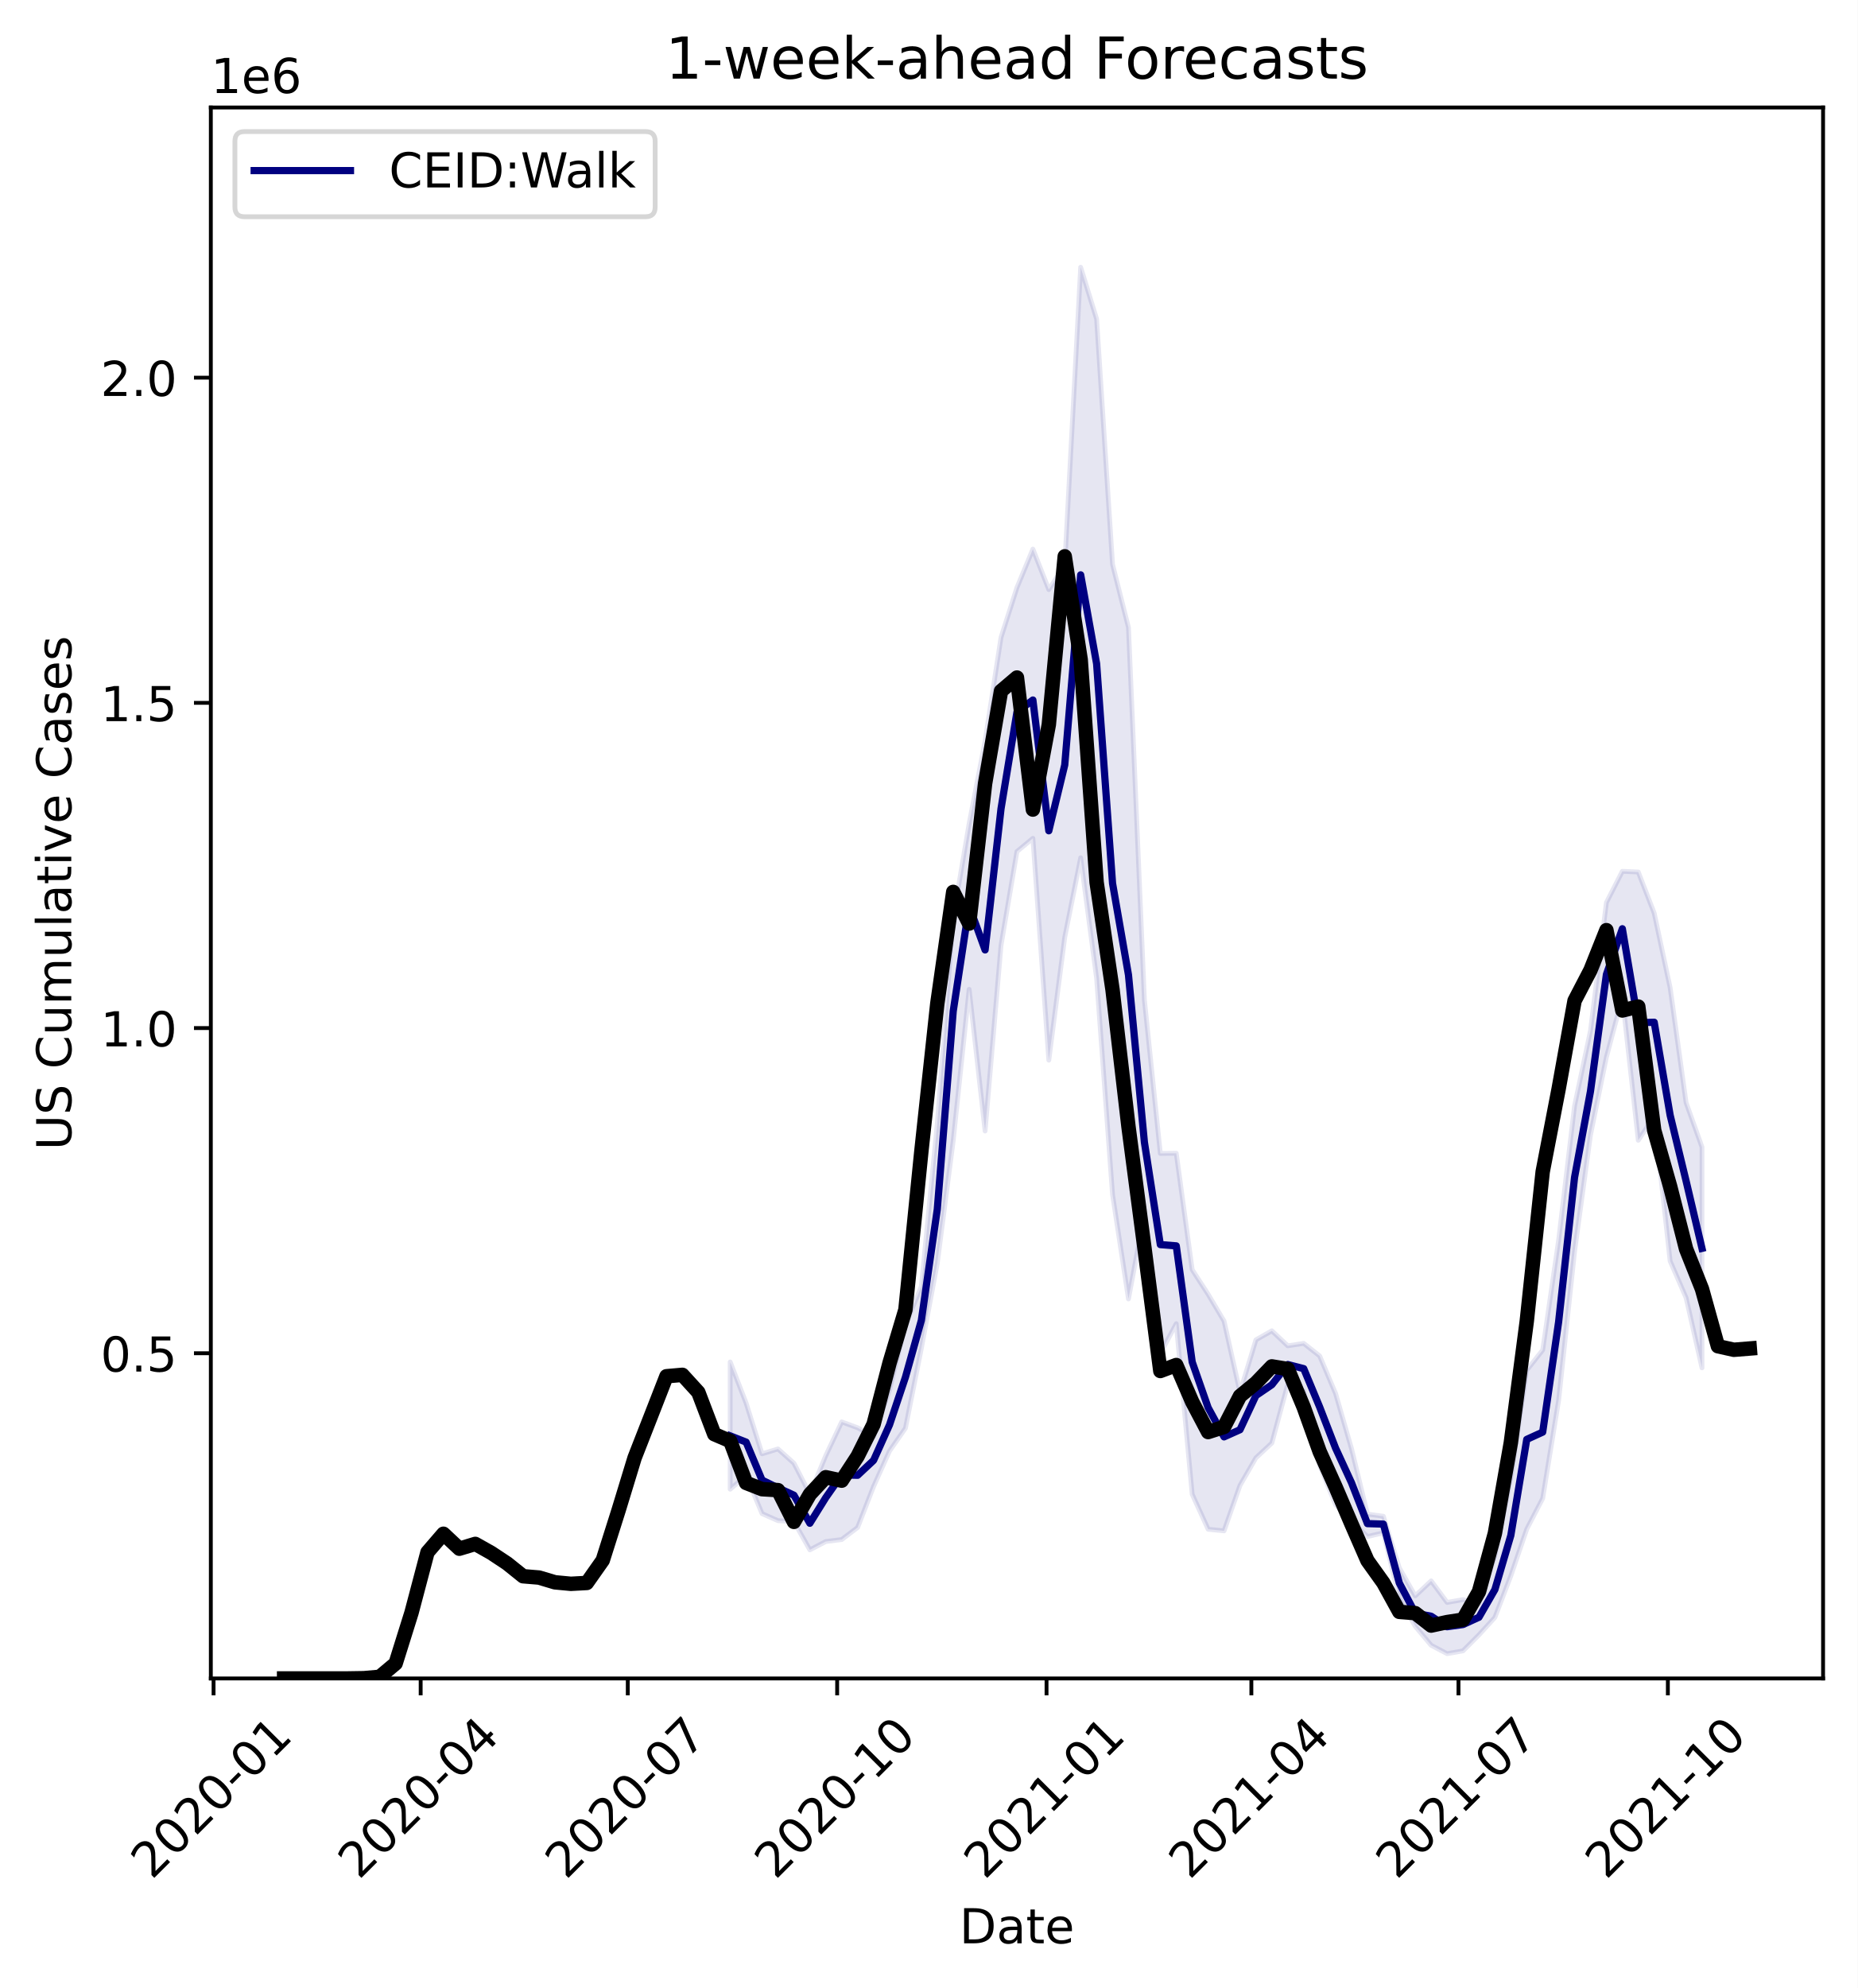
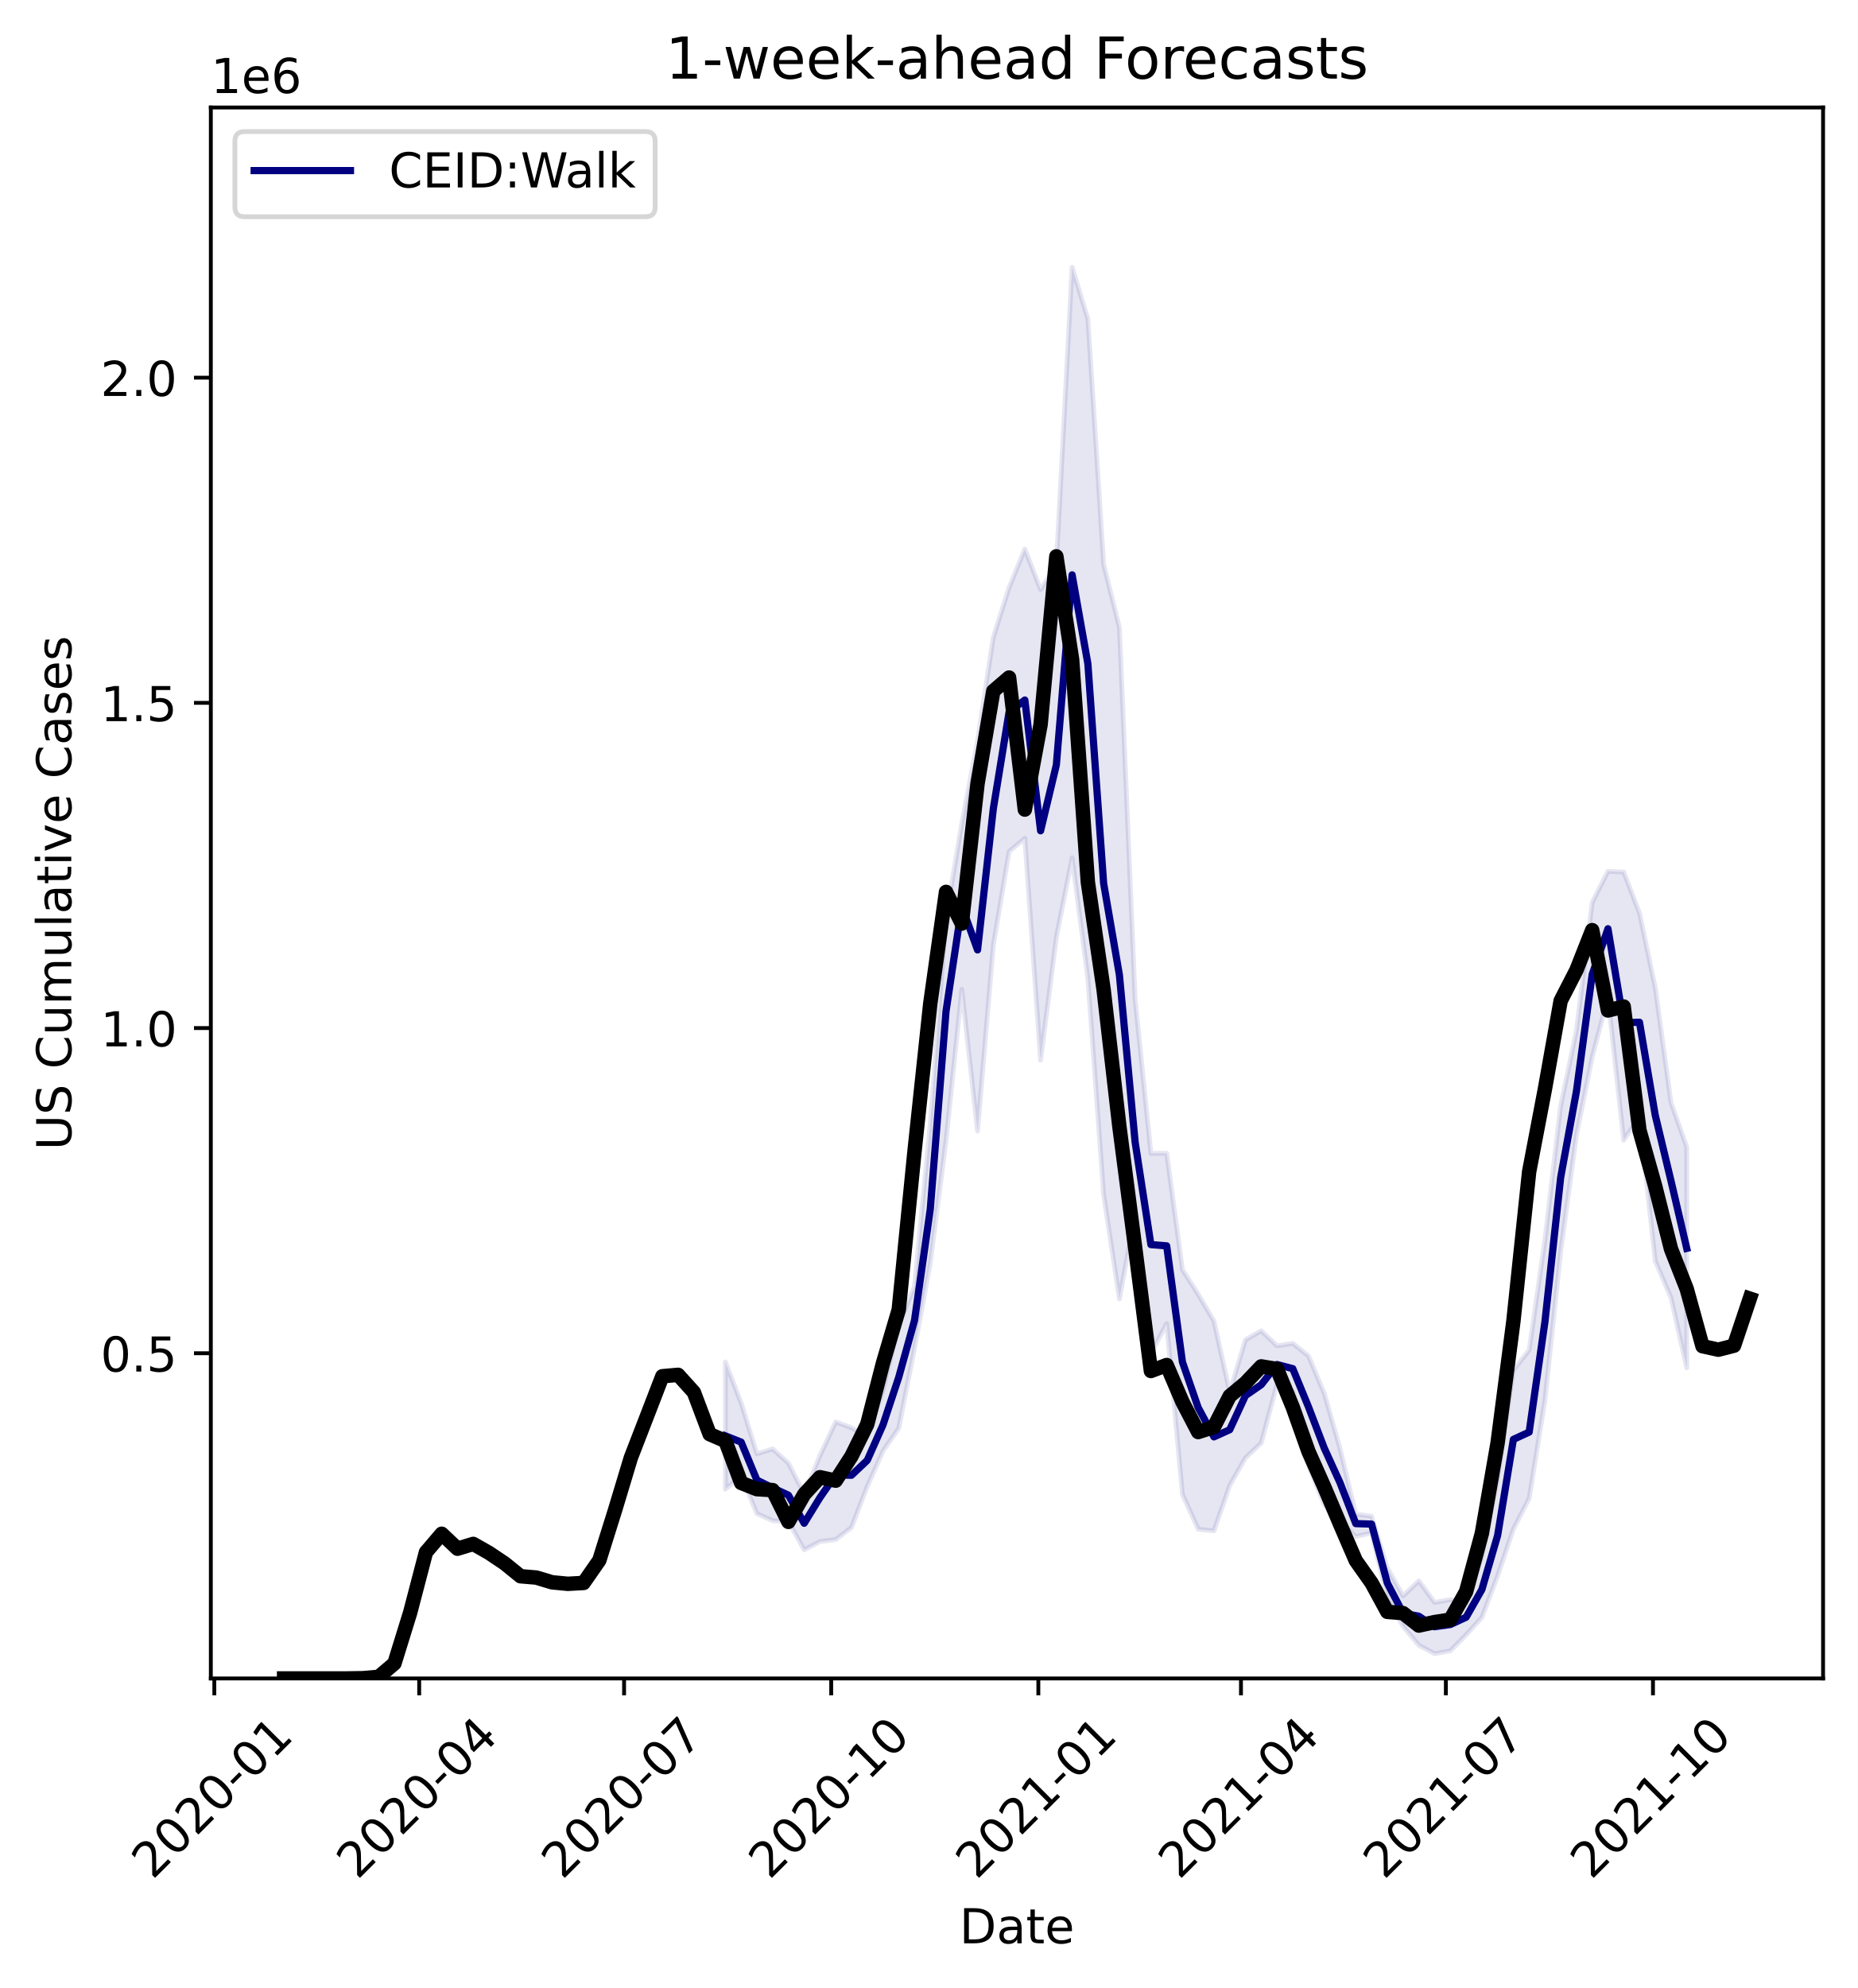
<svg xmlns="http://www.w3.org/2000/svg" xmlns:xlink="http://www.w3.org/1999/xlink" height="412.745pt" version="1.1" viewBox="0 0 385.781 412.745" width="385.781pt">
  <defs>
    <style type="text/css">
*{stroke-linecap:butt;stroke-linejoin:round;}
  </style>
  </defs>
  <g id="figure_1">
    <g id="patch_1">
      <path d="M 0 412.745  L 385.781 412.745  L 385.781 0  L 0 0  z " style="fill:#ffffff;" />
    </g>
    <g id="axes_1">
      <g id="patch_2">
        <path d="M 43.781 348.478  L 378.581 348.478  L 378.581 22.318  L 43.781 22.318  z " style="fill:#ffffff;" />
      </g>
      <g id="PolyCollection_1">
        <defs>
-           <path d="M 151.632 -129.976  L 151.632 -103.559  L 154.94 -106.413  L 158.248 -98.486  L 161.557 -97.023  L 164.865 -96.832  L 168.173 -90.966  L 171.482 -92.698  L 174.79 -93.105  L 178.098 -95.616  L 181.407 -104.126  L 184.715 -111.478  L 188.023 -116.221  L 191.331 -132.823  L 194.64 -150.472  L 197.948 -175.946  L 201.256 -207.344  L 204.565 -177.924  L 207.873 -216.459  L 211.181 -235.954  L 214.49 -238.696  L 217.798 -192.636  L 221.106 -218.139  L 224.414 -234.654  L 227.723 -209.615  L 231.031 -164.725  L 234.339 -143.061  L 237.648 -160.67  L 240.956 -131.743  L 244.264 -137.928  L 247.573 -102.504  L 250.881 -95.246  L 254.189 -94.911  L 257.497 -104.341  L 260.806 -110.066  L 264.114 -113.146  L 267.422 -125.375  L 270.731 -123.928  L 274.039 -108.452  L 277.347 -100.311  L 280.656 -96.927  L 283.964 -93.729  L 287.272 -94.5  L 290.58 -80.929  L 293.889 -75.101  L 297.197 -71.154  L 300.505 -69.414  L 303.814 -70  L 307.122 -73.311  L 310.43 -76.944  L 313.739 -85.578  L 317.047 -95.268  L 320.355 -101.643  L 323.663 -121.991  L 326.972 -152.874  L 330.28 -177.086  L 333.588 -193.262  L 336.897 -205.713  L 340.205 -176.004  L 343.513 -180.924  L 346.822 -150.925  L 350.13 -143.315  L 353.438 -128.751  L 353.438 -174.598  L 353.438 -174.598  L 350.13 -183.823  L 346.822 -207.681  L 343.513 -223.167  L 340.205 -231.699  L 336.897 -231.845  L 333.588 -225.371  L 330.28 -198.746  L 326.972 -183.132  L 323.663 -155.243  L 320.355 -132.454  L 317.047 -128.258  L 313.739 -105.897  L 310.43 -89.655  L 307.122 -79.839  L 303.814 -80.637  L 300.505 -80.051  L 297.197 -84.525  L 293.889 -81.416  L 290.58 -87.224  L 287.272 -97.942  L 283.964 -98.393  L 280.656 -111.976  L 277.347 -123.436  L 274.039 -131.232  L 270.731 -133.838  L 267.422 -133.33  L 264.114 -136.446  L 260.806 -134.571  L 257.497 -123.684  L 254.189 -138.463  L 250.881 -144.028  L 247.573 -149.132  L 244.264 -173.304  L 240.956 -173.273  L 237.648 -205.159  L 234.339 -282.47  L 231.031 -295.57  L 227.723 -346.515  L 224.414 -357.258  L 221.106 -295.422  L 217.798 -290.336  L 214.49 -298.747  L 211.181 -290.749  L 207.873 -280.418  L 204.565 -258.888  L 201.256 -241.763  L 197.948 -222.254  L 194.64 -179.522  L 191.331 -145.686  L 188.023 -137.71  L 184.715 -124.144  L 181.407 -114.492  L 178.098 -116.312  L 174.79 -117.534  L 171.482 -110.537  L 168.173 -102.551  L 164.865 -108.959  L 161.557 -111.917  L 158.248 -110.906  L 154.94 -121.436  L 151.632 -129.976  z " id="m48db957888" style="stroke:#000080;stroke-opacity:0.1;" />
+           <path d="M 150.636 -129.976  L 150.636 -103.559  L 153.909 -106.413  L 157.181 -98.486  L 160.454 -97.023  L 163.727 -96.832  L 166.999 -90.966  L 170.272 -92.698  L 173.545 -93.104  L 176.818 -95.616  L 180.09 -104.126  L 183.363 -111.478  L 186.636 -116.221  L 189.909 -132.823  L 193.181 -150.472  L 196.454 -175.946  L 199.727 -207.344  L 202.999 -177.924  L 206.272 -216.459  L 209.545 -235.954  L 212.818 -238.696  L 216.09 -192.636  L 219.363 -218.139  L 222.636 -234.654  L 225.909 -209.615  L 229.181 -164.725  L 232.454 -143.061  L 235.727 -160.67  L 238.999 -131.742  L 242.272 -137.928  L 245.545 -102.504  L 248.818 -95.246  L 252.09 -94.911  L 255.363 -104.341  L 258.636 -110.066  L 261.909 -113.146  L 265.181 -125.375  L 268.454 -123.928  L 271.727 -108.452  L 274.999 -100.311  L 278.272 -96.927  L 281.545 -93.729  L 284.818 -94.5  L 288.09 -80.929  L 291.363 -75.101  L 294.636 -71.154  L 297.909 -69.414  L 301.181 -70  L 304.454 -73.311  L 307.727 -76.944  L 310.999 -85.578  L 314.272 -95.268  L 317.545 -101.643  L 320.818 -121.991  L 324.09 -152.874  L 327.363 -177.086  L 330.636 -193.262  L 333.909 -205.713  L 337.181 -176.004  L 340.454 -180.924  L 343.727 -150.925  L 346.999 -143.315  L 350.272 -128.751  L 350.272 -174.598  L 350.272 -174.598  L 346.999 -183.823  L 343.727 -207.681  L 340.454 -223.167  L 337.181 -231.699  L 333.909 -231.845  L 330.636 -225.371  L 327.363 -198.746  L 324.09 -183.132  L 320.818 -155.243  L 317.545 -132.454  L 314.272 -128.258  L 310.999 -105.897  L 307.727 -89.655  L 304.454 -79.839  L 301.181 -80.637  L 297.909 -80.05  L 294.636 -84.525  L 291.363 -81.416  L 288.09 -87.224  L 284.818 -97.942  L 281.545 -98.393  L 278.272 -111.976  L 274.999 -123.436  L 271.727 -131.232  L 268.454 -133.838  L 265.181 -133.33  L 261.909 -136.446  L 258.636 -134.571  L 255.363 -123.684  L 252.09 -138.463  L 248.818 -144.028  L 245.545 -149.132  L 242.272 -173.304  L 238.999 -173.273  L 235.727 -205.159  L 232.454 -282.47  L 229.181 -295.57  L 225.909 -346.515  L 222.636 -357.258  L 219.363 -295.421  L 216.09 -290.336  L 212.818 -298.746  L 209.545 -290.749  L 206.272 -280.418  L 202.999 -258.888  L 199.727 -241.763  L 196.454 -222.254  L 193.181 -179.522  L 189.909 -145.686  L 186.636 -137.71  L 183.363 -124.143  L 180.09 -114.492  L 176.818 -116.312  L 173.545 -117.534  L 170.272 -110.537  L 166.999 -102.551  L 163.727 -108.959  L 160.454 -111.917  L 157.181 -110.906  L 153.909 -121.436  L 150.636 -129.976  z " id="m2749c20d54" style="stroke:#000080;stroke-opacity:0.1;" />
        </defs>
-         <g clip-path="url(#p63e5f39310)">
-           <use style="fill:#000080;fill-opacity:0.1;stroke:#000080;stroke-opacity:0.1;" x="0" xlink:href="#m48db957888" y="412.745" />
+         <g clip-path="url(#p817fdfedea)">
+           <use style="fill:#000080;fill-opacity:0.1;stroke:#000080;stroke-opacity:0.1;" x="0" xlink:href="#m2749c20d54" y="412.745" />
        </g>
      </g>
      <g id="matplotlib.axis_1">
        <g id="xtick_1">
          <g id="line2d_1">
            <defs>
-               <path d="M 0 0  L 0 3.5  " id="m4e9b37c636" style="stroke:#000000;stroke-width:0.8;" />
-             </defs>
-             <g>
-               <use style="stroke:#000000;stroke-width:0.8;" x="44.348" xlink:href="#m4e9b37c636" y="348.478" />
+               <path d="M 0 0  L 0 3.5  " id="m7eaefdbfea" style="stroke:#000000;stroke-width:0.8;" />
+             </defs>
+             <g>
+               <use style="stroke:#000000;stroke-width:0.8;" x="44.506" xlink:href="#m7eaefdbfea" y="348.478" />
            </g>
          </g>
          <g id="text_1">
            <defs>
              <path d="M 19.188 8.297  L 53.609 8.297  L 53.609 0  L 7.328 0  L 7.328 8.297  Q 12.938 14.109 22.625 23.891  Q 32.328 33.688 34.812 36.531  Q 39.547 41.844 41.422 45.531  Q 43.312 49.219 43.312 52.781  Q 43.312 58.594 39.234 62.25  Q 35.156 65.922 28.609 65.922  Q 23.969 65.922 18.812 64.312  Q 13.672 62.703 7.812 59.422  L 7.812 69.391  Q 13.766 71.781 18.938 73  Q 24.125 74.219 28.422 74.219  Q 39.75 74.219 46.484 68.547  Q 53.219 62.891 53.219 53.422  Q 53.219 48.922 51.531 44.891  Q 49.859 40.875 45.406 35.406  Q 44.188 33.984 37.641 27.219  Q 31.109 20.453 19.188 8.297  z " id="DejaVuSans-50" />
              <path d="M 31.781 66.406  Q 24.172 66.406 20.328 58.906  Q 16.5 51.422 16.5 36.375  Q 16.5 21.391 20.328 13.891  Q 24.172 6.391 31.781 6.391  Q 39.453 6.391 43.281 13.891  Q 47.125 21.391 47.125 36.375  Q 47.125 51.422 43.281 58.906  Q 39.453 66.406 31.781 66.406  z M 31.781 74.219  Q 44.047 74.219 50.516 64.516  Q 56.984 54.828 56.984 36.375  Q 56.984 17.969 50.516 8.266  Q 44.047 -1.422 31.781 -1.422  Q 19.531 -1.422 13.062 8.266  Q 6.594 17.969 6.594 36.375  Q 6.594 54.828 13.062 64.516  Q 19.531 74.219 31.781 74.219  z " id="DejaVuSans-48" />
              <path d="M 4.891 31.391  L 31.203 31.391  L 31.203 23.391  L 4.891 23.391  z " id="DejaVuSans-45" />
              <path d="M 12.406 8.297  L 28.516 8.297  L 28.516 63.922  L 10.984 60.406  L 10.984 69.391  L 28.422 72.906  L 38.281 72.906  L 38.281 8.297  L 54.391 8.297  L 54.391 0  L 12.406 0  z " id="DejaVuSans-49" />
            </defs>
-             <g transform="translate(31.5271 390.3959)rotate(-45)scale(0.1 -0.1)">
+             <g transform="translate(31.68464 390.3959)rotate(-45)scale(0.1 -0.1)">
              <use xlink:href="#DejaVuSans-50" />
              <use x="63.623" xlink:href="#DejaVuSans-48" />
              <use x="127.246" xlink:href="#DejaVuSans-50" />
              <use x="190.869" xlink:href="#DejaVuSans-48" />
              <use x="254.492" xlink:href="#DejaVuSans-45" />
              <use x="290.576" xlink:href="#DejaVuSans-48" />
              <use x="354.199" xlink:href="#DejaVuSans-49" />
            </g>
          </g>
        </g>
        <g id="xtick_2">
          <g id="line2d_2">
            <g>
-               <use style="stroke:#000000;stroke-width:0.8;" x="87.356" xlink:href="#m4e9b37c636" y="348.478" />
+               <use style="stroke:#000000;stroke-width:0.8;" x="87.051" xlink:href="#m7eaefdbfea" y="348.478" />
            </g>
          </g>
          <g id="text_2">
            <defs>
              <path d="M 37.797 64.312  L 12.891 25.391  L 37.797 25.391  z M 35.203 72.906  L 47.609 72.906  L 47.609 25.391  L 58.016 25.391  L 58.016 17.188  L 47.609 17.188  L 47.609 0  L 37.797 0  L 37.797 17.188  L 4.891 17.188  L 4.891 26.703  z " id="DejaVuSans-52" />
            </defs>
-             <g transform="translate(74.53501 390.3959)rotate(-45)scale(0.1 -0.1)">
+             <g transform="translate(74.2301 390.3959)rotate(-45)scale(0.1 -0.1)">
              <use xlink:href="#DejaVuSans-50" />
              <use x="63.623" xlink:href="#DejaVuSans-48" />
              <use x="127.246" xlink:href="#DejaVuSans-50" />
              <use x="190.869" xlink:href="#DejaVuSans-48" />
              <use x="254.492" xlink:href="#DejaVuSans-45" />
              <use x="290.576" xlink:href="#DejaVuSans-48" />
              <use x="354.199" xlink:href="#DejaVuSans-52" />
            </g>
          </g>
        </g>
        <g id="xtick_3">
          <g id="line2d_3">
            <g>
-               <use style="stroke:#000000;stroke-width:0.8;" x="130.364" xlink:href="#m4e9b37c636" y="348.478" />
+               <use style="stroke:#000000;stroke-width:0.8;" x="129.597" xlink:href="#m7eaefdbfea" y="348.478" />
            </g>
          </g>
          <g id="text_3">
            <defs>
              <path d="M 8.203 72.906  L 55.078 72.906  L 55.078 68.703  L 28.609 0  L 18.312 0  L 43.219 64.594  L 8.203 64.594  z " id="DejaVuSans-55" />
            </defs>
-             <g transform="translate(117.5429 390.3959)rotate(-45)scale(0.1 -0.1)">
+             <g transform="translate(116.7756 390.3959)rotate(-45)scale(0.1 -0.1)">
              <use xlink:href="#DejaVuSans-50" />
              <use x="63.623" xlink:href="#DejaVuSans-48" />
              <use x="127.246" xlink:href="#DejaVuSans-50" />
              <use x="190.869" xlink:href="#DejaVuSans-48" />
              <use x="254.492" xlink:href="#DejaVuSans-45" />
              <use x="290.576" xlink:href="#DejaVuSans-48" />
              <use x="354.199" xlink:href="#DejaVuSans-55" />
            </g>
          </g>
        </g>
        <g id="xtick_4">
          <g id="line2d_4">
            <g>
-               <use style="stroke:#000000;stroke-width:0.8;" x="173.845" xlink:href="#m4e9b37c636" y="348.478" />
+               <use style="stroke:#000000;stroke-width:0.8;" x="172.61" xlink:href="#m7eaefdbfea" y="348.478" />
            </g>
          </g>
          <g id="text_4">
-             <g transform="translate(161.0234 390.3959)rotate(-45)scale(0.1 -0.1)">
+             <g transform="translate(159.7885 390.3959)rotate(-45)scale(0.1 -0.1)">
              <use xlink:href="#DejaVuSans-50" />
              <use x="63.623" xlink:href="#DejaVuSans-48" />
              <use x="127.246" xlink:href="#DejaVuSans-50" />
              <use x="190.869" xlink:href="#DejaVuSans-48" />
              <use x="254.492" xlink:href="#DejaVuSans-45" />
              <use x="290.576" xlink:href="#DejaVuSans-49" />
              <use x="354.199" xlink:href="#DejaVuSans-48" />
            </g>
          </g>
        </g>
        <g id="xtick_5">
          <g id="line2d_5">
            <g>
-               <use style="stroke:#000000;stroke-width:0.8;" x="217.325" xlink:href="#m4e9b37c636" y="348.478" />
+               <use style="stroke:#000000;stroke-width:0.8;" x="215.623" xlink:href="#m7eaefdbfea" y="348.478" />
            </g>
          </g>
          <g id="text_5">
-             <g transform="translate(204.504 390.3959)rotate(-45)scale(0.1 -0.1)">
+             <g transform="translate(202.8015 390.3959)rotate(-45)scale(0.1 -0.1)">
              <use xlink:href="#DejaVuSans-50" />
              <use x="63.623" xlink:href="#DejaVuSans-48" />
              <use x="127.246" xlink:href="#DejaVuSans-50" />
              <use x="190.869" xlink:href="#DejaVuSans-49" />
              <use x="254.492" xlink:href="#DejaVuSans-45" />
              <use x="290.576" xlink:href="#DejaVuSans-48" />
              <use x="354.199" xlink:href="#DejaVuSans-49" />
            </g>
          </g>
        </g>
        <g id="xtick_6">
          <g id="line2d_6">
            <g>
-               <use style="stroke:#000000;stroke-width:0.8;" x="259.861" xlink:href="#m4e9b37c636" y="348.478" />
+               <use style="stroke:#000000;stroke-width:0.8;" x="257.701" xlink:href="#m7eaefdbfea" y="348.478" />
            </g>
          </g>
          <g id="text_6">
-             <g transform="translate(247.0392 390.3959)rotate(-45)scale(0.1 -0.1)">
+             <g transform="translate(244.8794 390.3959)rotate(-45)scale(0.1 -0.1)">
              <use xlink:href="#DejaVuSans-50" />
              <use x="63.623" xlink:href="#DejaVuSans-48" />
              <use x="127.246" xlink:href="#DejaVuSans-50" />
              <use x="190.869" xlink:href="#DejaVuSans-49" />
              <use x="254.492" xlink:href="#DejaVuSans-45" />
              <use x="290.576" xlink:href="#DejaVuSans-48" />
              <use x="354.199" xlink:href="#DejaVuSans-52" />
            </g>
          </g>
        </g>
        <g id="xtick_7">
          <g id="line2d_7">
            <g>
-               <use style="stroke:#000000;stroke-width:0.8;" x="302.868" xlink:href="#m4e9b37c636" y="348.478" />
+               <use style="stroke:#000000;stroke-width:0.8;" x="300.246" xlink:href="#m7eaefdbfea" y="348.478" />
            </g>
          </g>
          <g id="text_7">
-             <g transform="translate(290.0471 390.3959)rotate(-45)scale(0.1 -0.1)">
+             <g transform="translate(287.4249 390.3959)rotate(-45)scale(0.1 -0.1)">
              <use xlink:href="#DejaVuSans-50" />
              <use x="63.623" xlink:href="#DejaVuSans-48" />
              <use x="127.246" xlink:href="#DejaVuSans-50" />
              <use x="190.869" xlink:href="#DejaVuSans-49" />
              <use x="254.492" xlink:href="#DejaVuSans-45" />
              <use x="290.576" xlink:href="#DejaVuSans-48" />
              <use x="354.199" xlink:href="#DejaVuSans-55" />
            </g>
          </g>
        </g>
        <g id="xtick_8">
          <g id="line2d_8">
            <g>
-               <use style="stroke:#000000;stroke-width:0.8;" x="346.349" xlink:href="#m4e9b37c636" y="348.478" />
+               <use style="stroke:#000000;stroke-width:0.8;" x="343.259" xlink:href="#m7eaefdbfea" y="348.478" />
            </g>
          </g>
          <g id="text_8">
-             <g transform="translate(333.5277 390.3959)rotate(-45)scale(0.1 -0.1)">
+             <g transform="translate(330.4379 390.3959)rotate(-45)scale(0.1 -0.1)">
              <use xlink:href="#DejaVuSans-50" />
              <use x="63.623" xlink:href="#DejaVuSans-48" />
              <use x="127.246" xlink:href="#DejaVuSans-50" />
              <use x="190.869" xlink:href="#DejaVuSans-49" />
              <use x="254.492" xlink:href="#DejaVuSans-45" />
              <use x="290.576" xlink:href="#DejaVuSans-49" />
              <use x="354.199" xlink:href="#DejaVuSans-48" />
            </g>
          </g>
        </g>
        <g id="text_9">
          <defs>
            <path d="M 19.672 64.797  L 19.672 8.109  L 31.594 8.109  Q 46.688 8.109 53.688 14.938  Q 60.688 21.781 60.688 36.531  Q 60.688 51.172 53.688 57.984  Q 46.688 64.797 31.594 64.797  z M 9.812 72.906  L 30.078 72.906  Q 51.266 72.906 61.172 64.094  Q 71.094 55.281 71.094 36.531  Q 71.094 17.672 61.125 8.828  Q 51.172 0 30.078 0  L 9.812 0  z " id="DejaVuSans-68" />
            <path d="M 34.281 27.484  Q 23.391 27.484 19.188 25  Q 14.984 22.516 14.984 16.5  Q 14.984 11.719 18.141 8.906  Q 21.297 6.109 26.703 6.109  Q 34.188 6.109 38.703 11.406  Q 43.219 16.703 43.219 25.484  L 43.219 27.484  z M 52.203 31.203  L 52.203 0  L 43.219 0  L 43.219 8.297  Q 40.141 3.328 35.547 0.953  Q 30.953 -1.422 24.312 -1.422  Q 15.922 -1.422 10.953 3.297  Q 6 8.016 6 15.922  Q 6 25.141 12.172 29.828  Q 18.359 34.516 30.609 34.516  L 43.219 34.516  L 43.219 35.406  Q 43.219 41.609 39.141 45  Q 35.062 48.391 27.688 48.391  Q 23 48.391 18.547 47.266  Q 14.109 46.141 10.016 43.891  L 10.016 52.203  Q 14.938 54.109 19.578 55.047  Q 24.219 56 28.609 56  Q 40.484 56 46.344 49.844  Q 52.203 43.703 52.203 31.203  z " id="DejaVuSans-97" />
            <path d="M 18.312 70.219  L 18.312 54.688  L 36.812 54.688  L 36.812 47.703  L 18.312 47.703  L 18.312 18.016  Q 18.312 11.328 20.141 9.422  Q 21.969 7.516 27.594 7.516  L 36.812 7.516  L 36.812 0  L 27.594 0  Q 17.188 0 13.234 3.875  Q 9.281 7.766 9.281 18.016  L 9.281 47.703  L 2.688 47.703  L 2.688 54.688  L 9.281 54.688  L 9.281 70.219  z " id="DejaVuSans-116" />
            <path d="M 56.203 29.594  L 56.203 25.203  L 14.891 25.203  Q 15.484 15.922 20.484 11.062  Q 25.484 6.203 34.422 6.203  Q 39.594 6.203 44.453 7.469  Q 49.312 8.734 54.109 11.281  L 54.109 2.781  Q 49.266 0.734 44.188 -0.344  Q 39.109 -1.422 33.891 -1.422  Q 20.797 -1.422 13.156 6.188  Q 5.516 13.812 5.516 26.812  Q 5.516 40.234 12.766 48.109  Q 20.016 56 32.328 56  Q 43.359 56 49.781 48.891  Q 56.203 41.797 56.203 29.594  z M 47.219 32.234  Q 47.125 39.594 43.094 43.984  Q 39.062 48.391 32.422 48.391  Q 24.906 48.391 20.391 44.141  Q 15.875 39.891 15.188 32.172  z " id="DejaVuSans-101" />
          </defs>
          <g transform="translate(199.2305 403.4649)scale(0.1 -0.1)">
            <use xlink:href="#DejaVuSans-68" />
            <use x="77.002" xlink:href="#DejaVuSans-97" />
            <use x="138.281" xlink:href="#DejaVuSans-116" />
            <use x="177.49" xlink:href="#DejaVuSans-101" />
          </g>
        </g>
      </g>
      <g id="matplotlib.axis_2">
        <g id="ytick_1">
          <g id="line2d_9">
            <defs>
-               <path d="M 0 0  L -3.5 0  " id="m1faf7838c3" style="stroke:#000000;stroke-width:0.8;" />
-             </defs>
-             <g>
-               <use style="stroke:#000000;stroke-width:0.8;" x="43.781" xlink:href="#m1faf7838c3" y="280.961" />
+               <path d="M 0 0  L -3.5 0  " id="me94a42be54" style="stroke:#000000;stroke-width:0.8;" />
+             </defs>
+             <g>
+               <use style="stroke:#000000;stroke-width:0.8;" x="43.781" xlink:href="#me94a42be54" y="280.961" />
            </g>
          </g>
          <g id="text_10">
            <defs>
              <path d="M 10.688 12.406  L 21 12.406  L 21 0  L 10.688 0  z " id="DejaVuSans-46" />
              <path d="M 10.797 72.906  L 49.516 72.906  L 49.516 64.594  L 19.828 64.594  L 19.828 46.734  Q 21.969 47.469 24.109 47.828  Q 26.266 48.188 28.422 48.188  Q 40.625 48.188 47.75 41.5  Q 54.891 34.812 54.891 23.391  Q 54.891 11.625 47.562 5.094  Q 40.234 -1.422 26.906 -1.422  Q 22.312 -1.422 17.547 -0.641  Q 12.797 0.141 7.719 1.703  L 7.719 11.625  Q 12.109 9.234 16.797 8.062  Q 21.484 6.891 26.703 6.891  Q 35.156 6.891 40.078 11.328  Q 45.016 15.766 45.016 23.391  Q 45.016 31 40.078 35.438  Q 35.156 39.891 26.703 39.891  Q 22.75 39.891 18.812 39.016  Q 14.891 38.141 10.797 36.281  z " id="DejaVuSans-53" />
            </defs>
            <g transform="translate(20.87813 284.7602)scale(0.1 -0.1)">
              <use xlink:href="#DejaVuSans-48" />
              <use x="63.623" xlink:href="#DejaVuSans-46" />
              <use x="95.41" xlink:href="#DejaVuSans-53" />
            </g>
          </g>
        </g>
        <g id="ytick_2">
          <g id="line2d_10">
            <g>
-               <use style="stroke:#000000;stroke-width:0.8;" x="43.781" xlink:href="#m1faf7838c3" y="213.444" />
+               <use style="stroke:#000000;stroke-width:0.8;" x="43.781" xlink:href="#me94a42be54" y="213.444" />
            </g>
          </g>
          <g id="text_11">
-             <g transform="translate(20.87813 217.2428)scale(0.1 -0.1)">
+             <g transform="translate(20.87813 217.2429)scale(0.1 -0.1)">
              <use xlink:href="#DejaVuSans-49" />
              <use x="63.623" xlink:href="#DejaVuSans-46" />
              <use x="95.41" xlink:href="#DejaVuSans-48" />
            </g>
          </g>
        </g>
        <g id="ytick_3">
          <g id="line2d_11">
            <g>
-               <use style="stroke:#000000;stroke-width:0.8;" x="43.781" xlink:href="#m1faf7838c3" y="145.926" />
+               <use style="stroke:#000000;stroke-width:0.8;" x="43.781" xlink:href="#me94a42be54" y="145.926" />
            </g>
          </g>
          <g id="text_12">
-             <g transform="translate(20.87813 149.7255)scale(0.1 -0.1)">
+             <g transform="translate(20.87813 149.7256)scale(0.1 -0.1)">
              <use xlink:href="#DejaVuSans-49" />
              <use x="63.623" xlink:href="#DejaVuSans-46" />
              <use x="95.41" xlink:href="#DejaVuSans-53" />
            </g>
          </g>
        </g>
        <g id="ytick_4">
          <g id="line2d_12">
            <g>
-               <use style="stroke:#000000;stroke-width:0.8;" x="43.781" xlink:href="#m1faf7838c3" y="78.409" />
+               <use style="stroke:#000000;stroke-width:0.8;" x="43.781" xlink:href="#me94a42be54" y="78.409" />
            </g>
          </g>
          <g id="text_13">
-             <g transform="translate(20.87813 82.20816)scale(0.1 -0.1)">
+             <g transform="translate(20.87813 82.20831)scale(0.1 -0.1)">
              <use xlink:href="#DejaVuSans-50" />
              <use x="63.623" xlink:href="#DejaVuSans-46" />
              <use x="95.41" xlink:href="#DejaVuSans-48" />
            </g>
          </g>
        </g>
        <g id="text_14">
          <defs>
            <path d="M 8.688 72.906  L 18.609 72.906  L 18.609 28.609  Q 18.609 16.891 22.844 11.734  Q 27.094 6.594 36.625 6.594  Q 46.094 6.594 50.344 11.734  Q 54.594 16.891 54.594 28.609  L 54.594 72.906  L 64.5 72.906  L 64.5 27.391  Q 64.5 13.141 57.438 5.859  Q 50.391 -1.422 36.625 -1.422  Q 22.797 -1.422 15.734 5.859  Q 8.688 13.141 8.688 27.391  z " id="DejaVuSans-85" />
            <path d="M 53.516 70.516  L 53.516 60.891  Q 47.906 63.578 42.922 64.891  Q 37.938 66.219 33.297 66.219  Q 25.25 66.219 20.875 63.094  Q 16.5 59.969 16.5 54.203  Q 16.5 49.359 19.406 46.891  Q 22.312 44.438 30.422 42.922  L 36.375 41.703  Q 47.406 39.594 52.656 34.297  Q 57.906 29 57.906 20.125  Q 57.906 9.516 50.797 4.047  Q 43.703 -1.422 29.984 -1.422  Q 24.812 -1.422 18.969 -0.25  Q 13.141 0.922 6.891 3.219  L 6.891 13.375  Q 12.891 10.016 18.656 8.297  Q 24.422 6.594 29.984 6.594  Q 38.422 6.594 43.016 9.906  Q 47.609 13.234 47.609 19.391  Q 47.609 24.75 44.312 27.781  Q 41.016 30.812 33.5 32.328  L 27.484 33.5  Q 16.453 35.688 11.516 40.375  Q 6.594 45.062 6.594 53.422  Q 6.594 63.094 13.406 68.656  Q 20.219 74.219 32.172 74.219  Q 37.312 74.219 42.625 73.281  Q 47.953 72.359 53.516 70.516  z " id="DejaVuSans-83" />
            <path id="DejaVuSans-32" />
            <path d="M 64.406 67.281  L 64.406 56.891  Q 59.422 61.531 53.781 63.812  Q 48.141 66.109 41.797 66.109  Q 29.297 66.109 22.656 58.469  Q 16.016 50.828 16.016 36.375  Q 16.016 21.969 22.656 14.328  Q 29.297 6.688 41.797 6.688  Q 48.141 6.688 53.781 8.984  Q 59.422 11.281 64.406 15.922  L 64.406 5.609  Q 59.234 2.094 53.438 0.328  Q 47.656 -1.422 41.219 -1.422  Q 24.656 -1.422 15.125 8.703  Q 5.609 18.844 5.609 36.375  Q 5.609 53.953 15.125 64.078  Q 24.656 74.219 41.219 74.219  Q 47.75 74.219 53.531 72.484  Q 59.328 70.75 64.406 67.281  z " id="DejaVuSans-67" />
            <path d="M 8.5 21.578  L 8.5 54.688  L 17.484 54.688  L 17.484 21.922  Q 17.484 14.156 20.5 10.266  Q 23.531 6.391 29.594 6.391  Q 36.859 6.391 41.078 11.031  Q 45.312 15.672 45.312 23.688  L 45.312 54.688  L 54.297 54.688  L 54.297 0  L 45.312 0  L 45.312 8.406  Q 42.047 3.422 37.719 1  Q 33.406 -1.422 27.688 -1.422  Q 18.266 -1.422 13.375 4.438  Q 8.5 10.297 8.5 21.578  z M 31.109 56  z " id="DejaVuSans-117" />
            <path d="M 52 44.188  Q 55.375 50.25 60.062 53.125  Q 64.75 56 71.094 56  Q 79.641 56 84.281 50.016  Q 88.922 44.047 88.922 33.016  L 88.922 0  L 79.891 0  L 79.891 32.719  Q 79.891 40.578 77.094 44.375  Q 74.312 48.188 68.609 48.188  Q 61.625 48.188 57.562 43.547  Q 53.516 38.922 53.516 30.906  L 53.516 0  L 44.484 0  L 44.484 32.719  Q 44.484 40.625 41.703 44.406  Q 38.922 48.188 33.109 48.188  Q 26.219 48.188 22.156 43.531  Q 18.109 38.875 18.109 30.906  L 18.109 0  L 9.078 0  L 9.078 54.688  L 18.109 54.688  L 18.109 46.188  Q 21.188 51.219 25.484 53.609  Q 29.781 56 35.688 56  Q 41.656 56 45.828 52.969  Q 50 49.953 52 44.188  z " id="DejaVuSans-109" />
            <path d="M 9.422 75.984  L 18.406 75.984  L 18.406 0  L 9.422 0  z " id="DejaVuSans-108" />
            <path d="M 9.422 54.688  L 18.406 54.688  L 18.406 0  L 9.422 0  z M 9.422 75.984  L 18.406 75.984  L 18.406 64.594  L 9.422 64.594  z " id="DejaVuSans-105" />
            <path d="M 2.984 54.688  L 12.5 54.688  L 29.594 8.797  L 46.688 54.688  L 56.203 54.688  L 35.688 0  L 23.484 0  z " id="DejaVuSans-118" />
            <path d="M 44.281 53.078  L 44.281 44.578  Q 40.484 46.531 36.375 47.5  Q 32.281 48.484 27.875 48.484  Q 21.188 48.484 17.844 46.438  Q 14.5 44.391 14.5 40.281  Q 14.5 37.156 16.891 35.375  Q 19.281 33.594 26.516 31.984  L 29.594 31.297  Q 39.156 29.25 43.188 25.516  Q 47.219 21.781 47.219 15.094  Q 47.219 7.469 41.188 3.016  Q 35.156 -1.422 24.609 -1.422  Q 20.219 -1.422 15.453 -0.562  Q 10.688 0.297 5.422 2  L 5.422 11.281  Q 10.406 8.688 15.234 7.391  Q 20.062 6.109 24.812 6.109  Q 31.156 6.109 34.562 8.281  Q 37.984 10.453 37.984 14.406  Q 37.984 18.062 35.516 20.016  Q 33.062 21.969 24.703 23.781  L 21.578 24.516  Q 13.234 26.266 9.516 29.906  Q 5.812 33.547 5.812 39.891  Q 5.812 47.609 11.281 51.797  Q 16.75 56 26.812 56  Q 31.781 56 36.172 55.266  Q 40.578 54.547 44.281 53.078  z " id="DejaVuSans-115" />
          </defs>
          <g transform="translate(14.79844 238.7887)rotate(-90)scale(0.1 -0.1)">
            <use xlink:href="#DejaVuSans-85" />
            <use x="73.193" xlink:href="#DejaVuSans-83" />
            <use x="136.67" xlink:href="#DejaVuSans-32" />
            <use x="168.457" xlink:href="#DejaVuSans-67" />
            <use x="238.281" xlink:href="#DejaVuSans-117" />
            <use x="301.66" xlink:href="#DejaVuSans-109" />
            <use x="399.072" xlink:href="#DejaVuSans-117" />
            <use x="462.451" xlink:href="#DejaVuSans-108" />
            <use x="490.234" xlink:href="#DejaVuSans-97" />
            <use x="551.514" xlink:href="#DejaVuSans-116" />
            <use x="590.723" xlink:href="#DejaVuSans-105" />
            <use x="618.506" xlink:href="#DejaVuSans-118" />
            <use x="677.686" xlink:href="#DejaVuSans-101" />
            <use x="739.209" xlink:href="#DejaVuSans-32" />
            <use x="770.996" xlink:href="#DejaVuSans-67" />
            <use x="840.82" xlink:href="#DejaVuSans-97" />
            <use x="902.1" xlink:href="#DejaVuSans-115" />
            <use x="954.199" xlink:href="#DejaVuSans-101" />
            <use x="1015.723" xlink:href="#DejaVuSans-115" />
          </g>
        </g>
        <g id="text_15">
          <defs>
            <path d="M 33.016 40.375  Q 26.375 40.375 22.484 35.828  Q 18.609 31.297 18.609 23.391  Q 18.609 15.531 22.484 10.953  Q 26.375 6.391 33.016 6.391  Q 39.656 6.391 43.531 10.953  Q 47.406 15.531 47.406 23.391  Q 47.406 31.297 43.531 35.828  Q 39.656 40.375 33.016 40.375  z M 52.594 71.297  L 52.594 62.312  Q 48.875 64.062 45.094 64.984  Q 41.312 65.922 37.594 65.922  Q 27.828 65.922 22.672 59.328  Q 17.531 52.734 16.797 39.406  Q 19.672 43.656 24.016 45.922  Q 28.375 48.188 33.594 48.188  Q 44.578 48.188 50.953 41.516  Q 57.328 34.859 57.328 23.391  Q 57.328 12.156 50.688 5.359  Q 44.047 -1.422 33.016 -1.422  Q 20.359 -1.422 13.672 8.266  Q 6.984 17.969 6.984 36.375  Q 6.984 53.656 15.188 63.938  Q 23.391 74.219 37.203 74.219  Q 40.922 74.219 44.703 73.484  Q 48.484 72.75 52.594 71.297  z " id="DejaVuSans-54" />
          </defs>
          <g transform="translate(43.78125 19.31812)scale(0.1 -0.1)">
            <use xlink:href="#DejaVuSans-49" />
            <use x="63.623" xlink:href="#DejaVuSans-101" />
            <use x="125.146" xlink:href="#DejaVuSans-54" />
          </g>
        </g>
      </g>
      <g id="line2d_13">
-         <path clip-path="url(#p63e5f39310)" d="M 151.632 298.109  L 154.94 299.409  L 158.248 307.297  L 161.557 308.914  L 164.865 310.432  L 168.173 316.257  L 171.482 310.934  L 174.79 306.217  L 178.098 306.293  L 181.407 303.195  L 184.715 295.829  L 188.023 285.935  L 191.331 274.128  L 194.64 251.051  L 197.948 209.929  L 201.256 188.136  L 204.565 197.221  L 207.873 167.906  L 211.181 147.837  L 214.49 145.335  L 217.798 172.485  L 221.106 158.815  L 224.414 119.35  L 227.723 137.799  L 231.031 183.397  L 234.339 202.402  L 237.648 237.158  L 240.956 258.403  L 244.264 258.663  L 247.573 282.779  L 250.881 292.249  L 254.189 298.319  L 257.497 296.838  L 260.806 289.75  L 264.114 287.495  L 267.422 283.3  L 270.731 284.153  L 274.039 292.114  L 277.347 300.665  L 280.656 307.847  L 283.964 316.33  L 287.272 316.43  L 290.58 328.656  L 293.889 334.937  L 297.197 335.557  L 300.505 337.736  L 303.814 337.279  L 307.122 335.769  L 310.43 330.022  L 313.739 318.783  L 317.047 298.843  L 320.355 297.333  L 323.663 274.473  L 326.972 244.46  L 330.28 226.578  L 333.588 202.316  L 336.897 192.826  L 340.205 212.338  L 343.513 212.235  L 346.822 231.528  L 350.13 245.172  L 353.438 259.181  " style="fill:none;stroke:#000080;stroke-linecap:square;stroke-width:1.5;" />
+         <path clip-path="url(#p817fdfedea)" d="M 150.636 298.109  L 153.909 299.409  L 157.181 307.297  L 160.454 308.914  L 163.727 310.432  L 166.999 316.257  L 170.272 310.934  L 173.545 306.217  L 176.818 306.293  L 180.09 303.195  L 183.363 295.829  L 186.636 285.935  L 189.909 274.128  L 193.181 251.051  L 196.454 209.93  L 199.727 188.136  L 202.999 197.221  L 206.272 167.906  L 209.545 147.837  L 212.818 145.335  L 216.09 172.485  L 219.363 158.815  L 222.636 119.351  L 225.909 137.799  L 229.181 183.397  L 232.454 202.402  L 235.727 237.158  L 238.999 258.403  L 242.272 258.663  L 245.545 282.779  L 248.818 292.249  L 252.09 298.319  L 255.363 296.838  L 258.636 289.751  L 261.909 287.495  L 265.181 283.3  L 268.454 284.153  L 271.727 292.114  L 274.999 300.665  L 278.272 307.847  L 281.545 316.33  L 284.818 316.43  L 288.09 328.656  L 291.363 334.937  L 294.636 335.557  L 297.909 337.736  L 301.181 337.279  L 304.454 335.769  L 307.727 330.022  L 310.999 318.783  L 314.272 298.843  L 317.545 297.333  L 320.818 274.473  L 324.09 244.46  L 327.363 226.578  L 330.636 202.316  L 333.909 192.826  L 337.181 212.338  L 340.454 212.235  L 343.727 231.528  L 346.999 245.172  L 350.272 259.181  " style="fill:none;stroke:#000080;stroke-linecap:square;stroke-width:1.5;" />
      </g>
      <g id="line2d_14">
-         <path clip-path="url(#p63e5f39310)" d="M 58.999 348.477  L 62.308 348.478  L 65.616 348.478  L 68.924 348.478  L 72.233 348.477  L 75.541 348.425  L 78.849 348.136  L 82.158 345.358  L 85.466 334.791  L 88.774 322.274  L 92.082 318.437  L 95.391 321.54  L 98.699 320.544  L 102.007 322.406  L 105.316 324.6  L 108.624 327.256  L 111.932 327.53  L 115.241 328.515  L 118.549 328.829  L 121.857 328.649  L 125.165 323.949  L 128.474 313.508  L 131.782 302.668  L 135.09 294.214  L 138.399 285.733  L 141.707 285.443  L 145.015 289.066  L 148.324 297.76  L 151.632 299.182  L 154.94 307.884  L 158.248 309.179  L 161.557 309.38  L 164.865 315.969  L 168.173 310.249  L 171.482 306.7  L 174.79 307.41  L 178.098 302.335  L 181.407 295.714  L 184.715 282.996  L 188.023 271.918  L 191.331 239.041  L 194.64 208.37  L 197.948 185.176  L 201.256 191.748  L 204.565 162.691  L 207.873 143.475  L 211.181 140.671  L 214.49 168.08  L 217.798 150.447  L 221.106 115.507  L 224.414 136.951  L 227.723 183.184  L 231.031 205.497  L 234.339 233.901  L 237.648 259.047  L 240.956 284.644  L 244.264 283.406  L 247.573 291.046  L 250.881 297.319  L 254.189 296.257  L 257.497 289.846  L 260.806 287.128  L 264.114 283.69  L 267.422 284.232  L 270.731 292.166  L 274.039 301.38  L 277.347 308.727  L 280.656 316.446  L 283.964 324.013  L 287.272 328.637  L 290.58 334.651  L 293.889 334.914  L 297.197 337.498  L 300.505 336.776  L 303.814 336.265  L 307.122 330.453  L 310.43 318.343  L 313.739 299.532  L 317.047 274.334  L 320.355 243.277  L 323.663 226.117  L 326.972 207.776  L 330.28 201.415  L 333.588 193.118  L 336.897 209.793  L 340.205 208.979  L 343.513 234.684  L 346.822 246.313  L 350.13 259.304  L 353.438 267.622  L 356.746 279.502  L 360.055 280.239  L 363.363 279.974  " style="fill:none;stroke:#000000;stroke-linecap:square;stroke-width:3;" />
+         <path clip-path="url(#p817fdfedea)" d="M 58.999 348.477  L 62.272 348.478  L 65.545 348.478  L 68.818 348.478  L 72.09 348.477  L 75.363 348.425  L 78.636 348.136  L 81.909 345.358  L 85.181 334.791  L 88.454 322.273  L 91.727 318.437  L 94.999 321.54  L 98.272 320.545  L 101.545 322.406  L 104.818 324.6  L 108.09 327.256  L 111.363 327.53  L 114.636 328.515  L 117.909 328.829  L 121.181 328.649  L 124.454 323.949  L 127.727 313.508  L 130.999 302.668  L 134.272 294.214  L 137.545 285.732  L 140.818 285.442  L 144.09 289.065  L 147.363 297.759  L 150.636 299.181  L 153.909 307.883  L 157.181 309.178  L 160.454 309.379  L 163.727 315.969  L 166.999 310.249  L 170.272 306.7  L 173.545 307.41  L 176.818 302.335  L 180.09 295.714  L 183.363 282.996  L 186.636 271.918  L 189.909 239.04  L 193.181 208.369  L 196.454 185.176  L 199.727 191.748  L 202.999 162.689  L 206.272 143.475  L 209.545 140.671  L 212.818 168.081  L 216.09 150.447  L 219.363 115.507  L 222.636 136.951  L 225.909 183.184  L 229.181 205.497  L 232.454 233.902  L 235.727 259.047  L 238.999 284.644  L 242.272 283.406  L 245.545 291.046  L 248.818 297.319  L 252.09 296.257  L 255.363 289.846  L 258.636 287.127  L 261.909 283.69  L 265.181 284.232  L 268.454 292.166  L 271.727 301.38  L 274.999 308.727  L 278.272 316.446  L 281.545 324.013  L 284.818 328.637  L 288.09 334.651  L 291.363 334.914  L 294.636 337.498  L 297.909 336.776  L 301.181 336.265  L 304.454 330.453  L 307.727 318.343  L 310.999 299.532  L 314.272 274.335  L 317.545 243.274  L 320.818 226.112  L 324.09 207.774  L 327.363 201.413  L 330.636 193.117  L 333.909 209.792  L 337.181 208.977  L 340.454 234.685  L 343.727 246.312  L 346.999 259.303  L 350.272 267.62  L 353.545 279.498  L 356.818 280.22  L 360.09 279.384  L 363.363 269.619  " style="fill:none;stroke:#000000;stroke-linecap:square;stroke-width:3;" />
      </g>
      <g id="patch_3">
        <path d="M 43.781 348.478  L 43.781 22.318  " style="fill:none;stroke:#000000;stroke-linecap:square;stroke-linejoin:miter;stroke-width:0.8;" />
      </g>
      <g id="patch_4">
        <path d="M 378.581 348.478  L 378.581 22.318  " style="fill:none;stroke:#000000;stroke-linecap:square;stroke-linejoin:miter;stroke-width:0.8;" />
      </g>
      <g id="patch_5">
        <path d="M 43.781 348.478  L 378.581 348.478  " style="fill:none;stroke:#000000;stroke-linecap:square;stroke-linejoin:miter;stroke-width:0.8;" />
      </g>
      <g id="patch_6">
        <path d="M 43.781 22.318  L 378.581 22.318  " style="fill:none;stroke:#000000;stroke-linecap:square;stroke-linejoin:miter;stroke-width:0.8;" />
      </g>
      <g id="text_16">
        <defs>
          <path d="M 4.203 54.688  L 13.188 54.688  L 24.422 12.016  L 35.594 54.688  L 46.188 54.688  L 57.422 12.016  L 68.609 54.688  L 77.594 54.688  L 63.281 0  L 52.688 0  L 40.922 44.828  L 29.109 0  L 18.5 0  z " id="DejaVuSans-119" />
          <path d="M 9.078 75.984  L 18.109 75.984  L 18.109 31.109  L 44.922 54.688  L 56.391 54.688  L 27.391 29.109  L 57.625 0  L 45.906 0  L 18.109 26.703  L 18.109 0  L 9.078 0  z " id="DejaVuSans-107" />
          <path d="M 54.891 33.016  L 54.891 0  L 45.906 0  L 45.906 32.719  Q 45.906 40.484 42.875 44.328  Q 39.844 48.188 33.797 48.188  Q 26.516 48.188 22.312 43.547  Q 18.109 38.922 18.109 30.906  L 18.109 0  L 9.078 0  L 9.078 75.984  L 18.109 75.984  L 18.109 46.188  Q 21.344 51.125 25.703 53.562  Q 30.078 56 35.797 56  Q 45.219 56 50.047 50.172  Q 54.891 44.344 54.891 33.016  z " id="DejaVuSans-104" />
          <path d="M 45.406 46.391  L 45.406 75.984  L 54.391 75.984  L 54.391 0  L 45.406 0  L 45.406 8.203  Q 42.578 3.328 38.25 0.953  Q 33.938 -1.422 27.875 -1.422  Q 17.969 -1.422 11.734 6.484  Q 5.516 14.406 5.516 27.297  Q 5.516 40.188 11.734 48.094  Q 17.969 56 27.875 56  Q 33.938 56 38.25 53.625  Q 42.578 51.266 45.406 46.391  z M 14.797 27.297  Q 14.797 17.391 18.875 11.75  Q 22.953 6.109 30.078 6.109  Q 37.203 6.109 41.297 11.75  Q 45.406 17.391 45.406 27.297  Q 45.406 37.203 41.297 42.844  Q 37.203 48.484 30.078 48.484  Q 22.953 48.484 18.875 42.844  Q 14.797 37.203 14.797 27.297  z " id="DejaVuSans-100" />
          <path d="M 9.812 72.906  L 51.703 72.906  L 51.703 64.594  L 19.672 64.594  L 19.672 43.109  L 48.578 43.109  L 48.578 34.812  L 19.672 34.812  L 19.672 0  L 9.812 0  z " id="DejaVuSans-70" />
          <path d="M 30.609 48.391  Q 23.391 48.391 19.188 42.75  Q 14.984 37.109 14.984 27.297  Q 14.984 17.484 19.156 11.844  Q 23.344 6.203 30.609 6.203  Q 37.797 6.203 41.984 11.859  Q 46.188 17.531 46.188 27.297  Q 46.188 37.016 41.984 42.703  Q 37.797 48.391 30.609 48.391  z M 30.609 56  Q 42.328 56 49.016 48.375  Q 55.719 40.766 55.719 27.297  Q 55.719 13.875 49.016 6.219  Q 42.328 -1.422 30.609 -1.422  Q 18.844 -1.422 12.172 6.219  Q 5.516 13.875 5.516 27.297  Q 5.516 40.766 12.172 48.375  Q 18.844 56 30.609 56  z " id="DejaVuSans-111" />
          <path d="M 41.109 46.297  Q 39.594 47.172 37.812 47.578  Q 36.031 48 33.891 48  Q 26.266 48 22.188 43.047  Q 18.109 38.094 18.109 28.812  L 18.109 0  L 9.078 0  L 9.078 54.688  L 18.109 54.688  L 18.109 46.188  Q 20.953 51.172 25.484 53.578  Q 30.031 56 36.531 56  Q 37.453 56 38.578 55.875  Q 39.703 55.766 41.062 55.516  z " id="DejaVuSans-114" />
          <path d="M 48.781 52.594  L 48.781 44.188  Q 44.969 46.297 41.141 47.344  Q 37.312 48.391 33.406 48.391  Q 24.656 48.391 19.812 42.844  Q 14.984 37.312 14.984 27.297  Q 14.984 17.281 19.812 11.734  Q 24.656 6.203 33.406 6.203  Q 37.312 6.203 41.141 7.25  Q 44.969 8.297 48.781 10.406  L 48.781 2.094  Q 45.016 0.344 40.984 -0.531  Q 36.969 -1.422 32.422 -1.422  Q 20.062 -1.422 12.781 6.344  Q 5.516 14.109 5.516 27.297  Q 5.516 40.672 12.859 48.328  Q 20.219 56 33.016 56  Q 37.156 56 41.109 55.141  Q 45.062 54.297 48.781 52.594  z " id="DejaVuSans-99" />
        </defs>
        <g transform="translate(138.1978 16.31812)scale(0.12 -0.12)">
          <use xlink:href="#DejaVuSans-49" />
          <use x="63.623" xlink:href="#DejaVuSans-45" />
          <use x="99.707" xlink:href="#DejaVuSans-119" />
          <use x="181.494" xlink:href="#DejaVuSans-101" />
          <use x="243.018" xlink:href="#DejaVuSans-101" />
          <use x="304.541" xlink:href="#DejaVuSans-107" />
          <use x="362.451" xlink:href="#DejaVuSans-45" />
          <use x="398.535" xlink:href="#DejaVuSans-97" />
          <use x="459.814" xlink:href="#DejaVuSans-104" />
          <use x="523.193" xlink:href="#DejaVuSans-101" />
          <use x="584.717" xlink:href="#DejaVuSans-97" />
          <use x="645.996" xlink:href="#DejaVuSans-100" />
          <use x="709.473" xlink:href="#DejaVuSans-32" />
          <use x="741.26" xlink:href="#DejaVuSans-70" />
          <use x="795.154" xlink:href="#DejaVuSans-111" />
          <use x="856.336" xlink:href="#DejaVuSans-114" />
          <use x="895.199" xlink:href="#DejaVuSans-101" />
          <use x="956.723" xlink:href="#DejaVuSans-99" />
          <use x="1011.703" xlink:href="#DejaVuSans-97" />
          <use x="1072.982" xlink:href="#DejaVuSans-115" />
          <use x="1125.082" xlink:href="#DejaVuSans-116" />
          <use x="1164.291" xlink:href="#DejaVuSans-115" />
        </g>
      </g>
      <g id="legend_1">
        <g id="patch_7">
          <path d="M 50.781 44.996  L 134.048 44.996  Q 136.048 44.996 136.048 42.996  L 136.048 29.318  Q 136.048 27.318 134.048 27.318  L 50.781 27.318  Q 48.781 27.318 48.781 29.318  L 48.781 42.996  Q 48.781 44.996 50.781 44.996  z " style="fill:#ffffff;opacity:0.8;stroke:#cccccc;stroke-linejoin:miter;" />
        </g>
        <g id="line2d_15">
          <path d="M 52.781 35.417  L 72.781 35.417  " style="fill:none;stroke:#000080;stroke-linecap:square;stroke-width:1.5;" />
        </g>
        <g id="line2d_16" />
        <g id="text_17">
          <defs>
            <path d="M 9.812 72.906  L 55.906 72.906  L 55.906 64.594  L 19.672 64.594  L 19.672 43.016  L 54.391 43.016  L 54.391 34.719  L 19.672 34.719  L 19.672 8.297  L 56.781 8.297  L 56.781 0  L 9.812 0  z " id="DejaVuSans-69" />
            <path d="M 9.812 72.906  L 19.672 72.906  L 19.672 0  L 9.812 0  z " id="DejaVuSans-73" />
            <path d="M 11.719 12.406  L 22.016 12.406  L 22.016 0  L 11.719 0  z M 11.719 51.703  L 22.016 51.703  L 22.016 39.312  L 11.719 39.312  z " id="DejaVuSans-58" />
            <path d="M 3.328 72.906  L 13.281 72.906  L 28.609 11.281  L 43.891 72.906  L 54.984 72.906  L 70.312 11.281  L 85.594 72.906  L 95.609 72.906  L 77.297 0  L 64.891 0  L 49.516 63.281  L 33.984 0  L 21.578 0  z " id="DejaVuSans-87" />
          </defs>
          <g transform="translate(80.78125 38.91656)scale(0.1 -0.1)">
            <use xlink:href="#DejaVuSans-67" />
            <use x="69.824" xlink:href="#DejaVuSans-69" />
            <use x="133.008" xlink:href="#DejaVuSans-73" />
            <use x="162.5" xlink:href="#DejaVuSans-68" />
            <use x="239.502" xlink:href="#DejaVuSans-58" />
            <use x="273.193" xlink:href="#DejaVuSans-87" />
            <use x="365.695" xlink:href="#DejaVuSans-97" />
            <use x="426.975" xlink:href="#DejaVuSans-108" />
            <use x="454.758" xlink:href="#DejaVuSans-107" />
          </g>
        </g>
      </g>
    </g>
  </g>
  <defs>
-     <clipPath id="p63e5f39310">
+     <clipPath id="p817fdfedea">
      <rect height="326.16" width="334.8" x="43.781" y="22.318" />
    </clipPath>
  </defs>
</svg>
